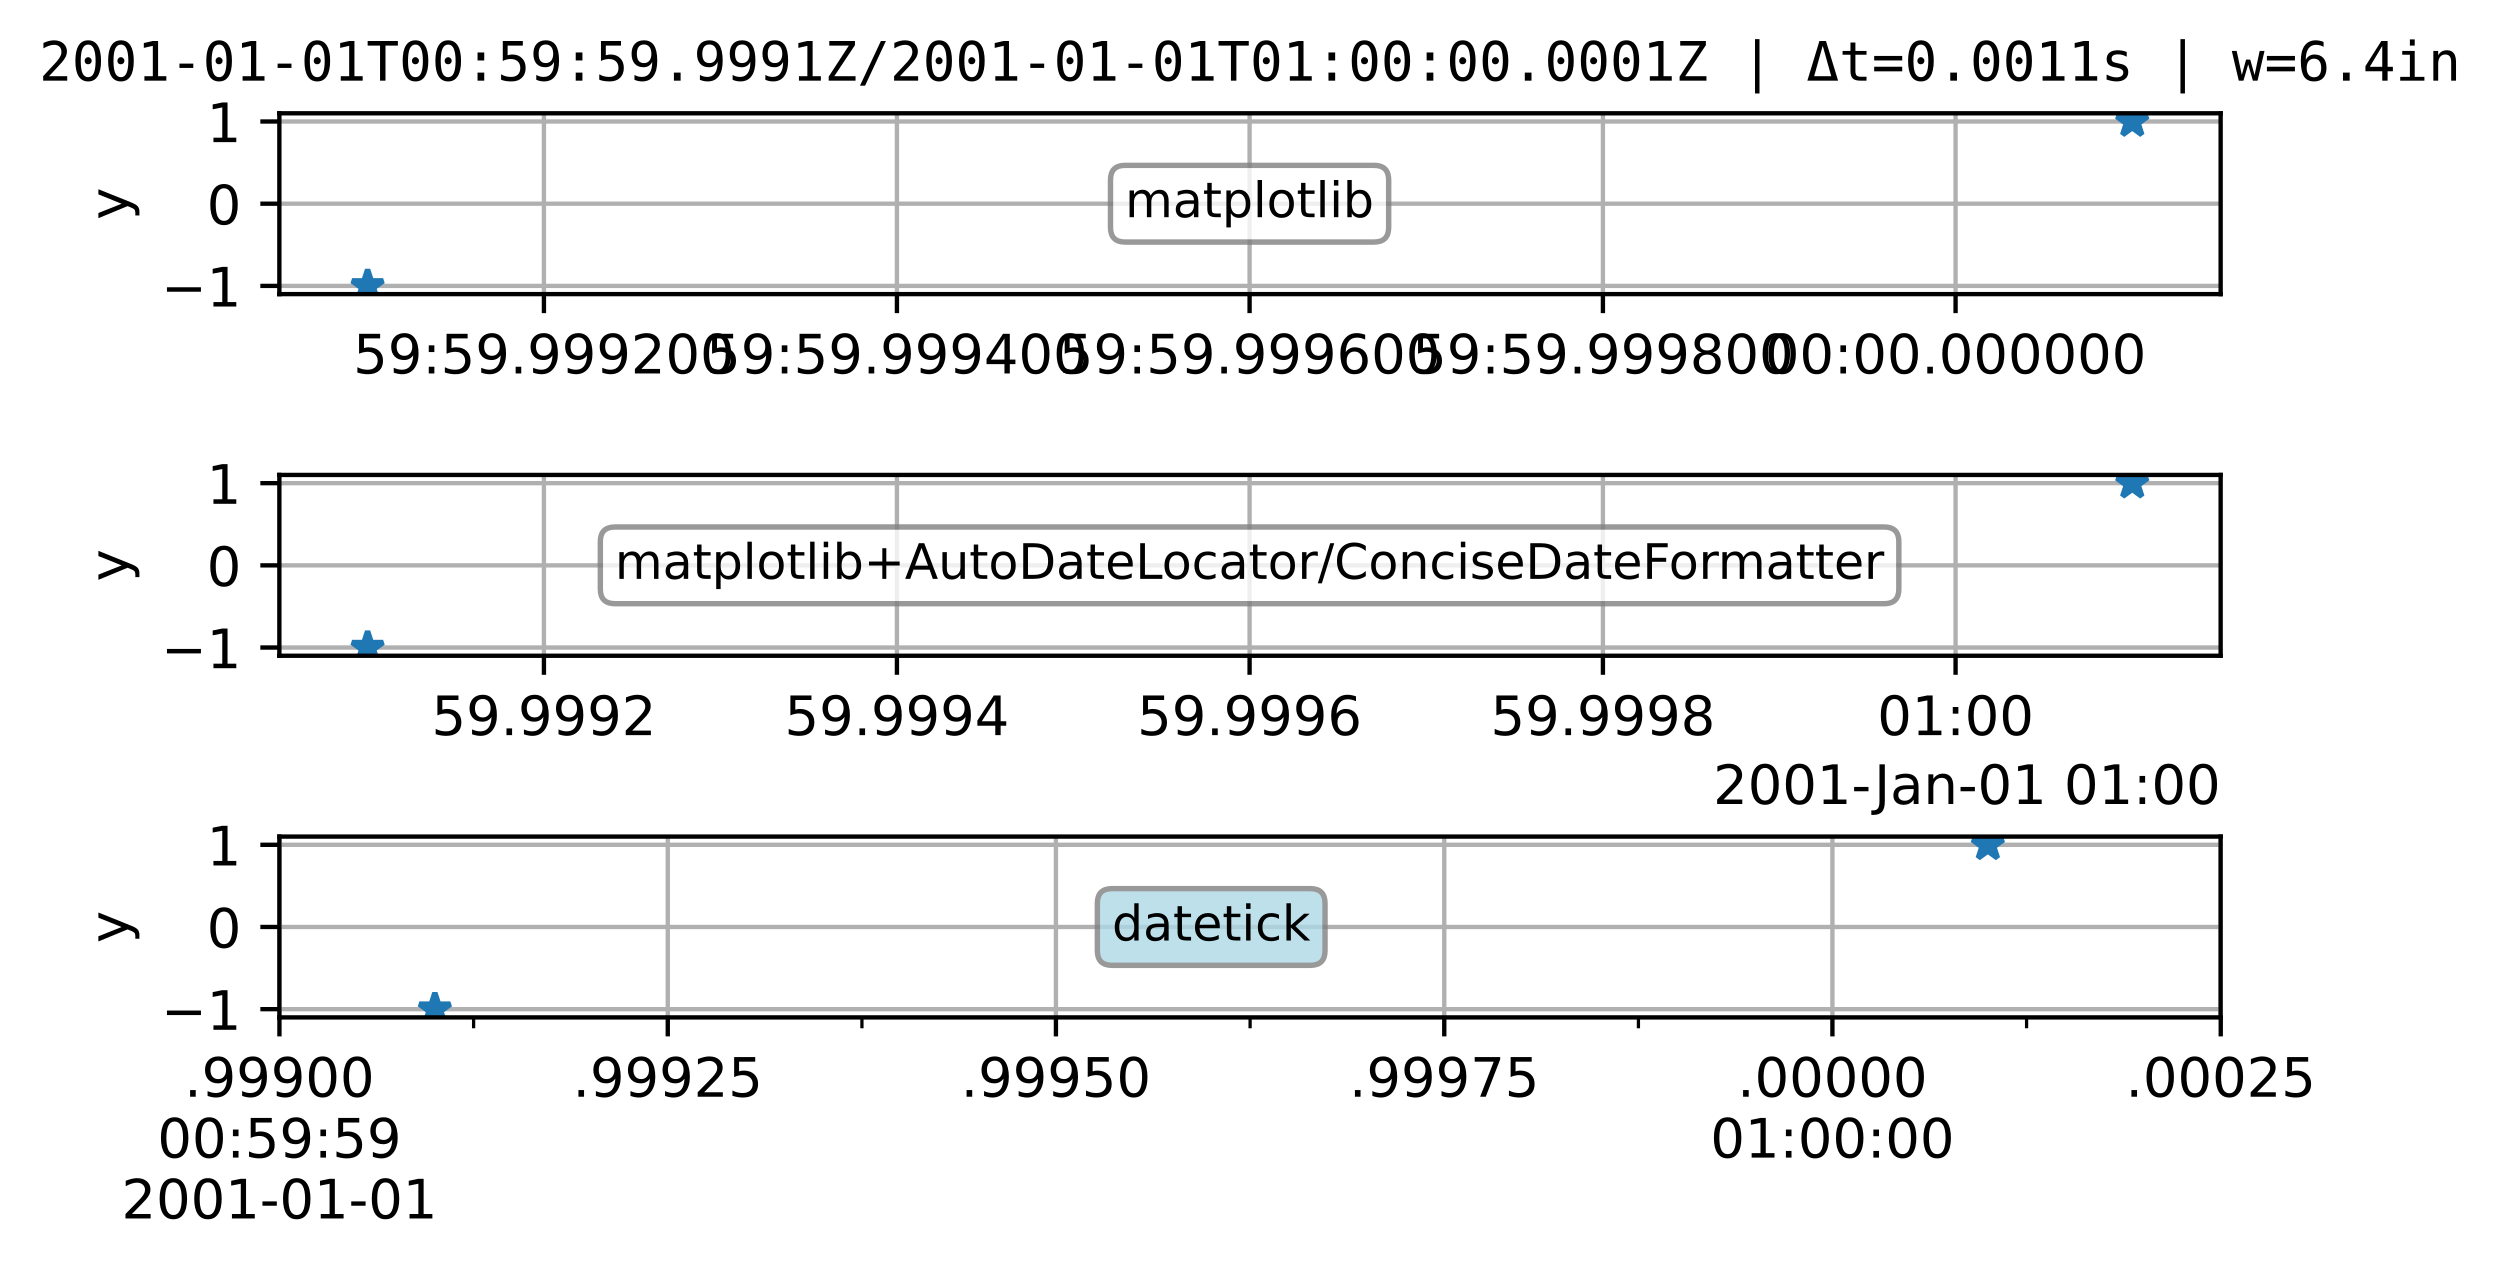
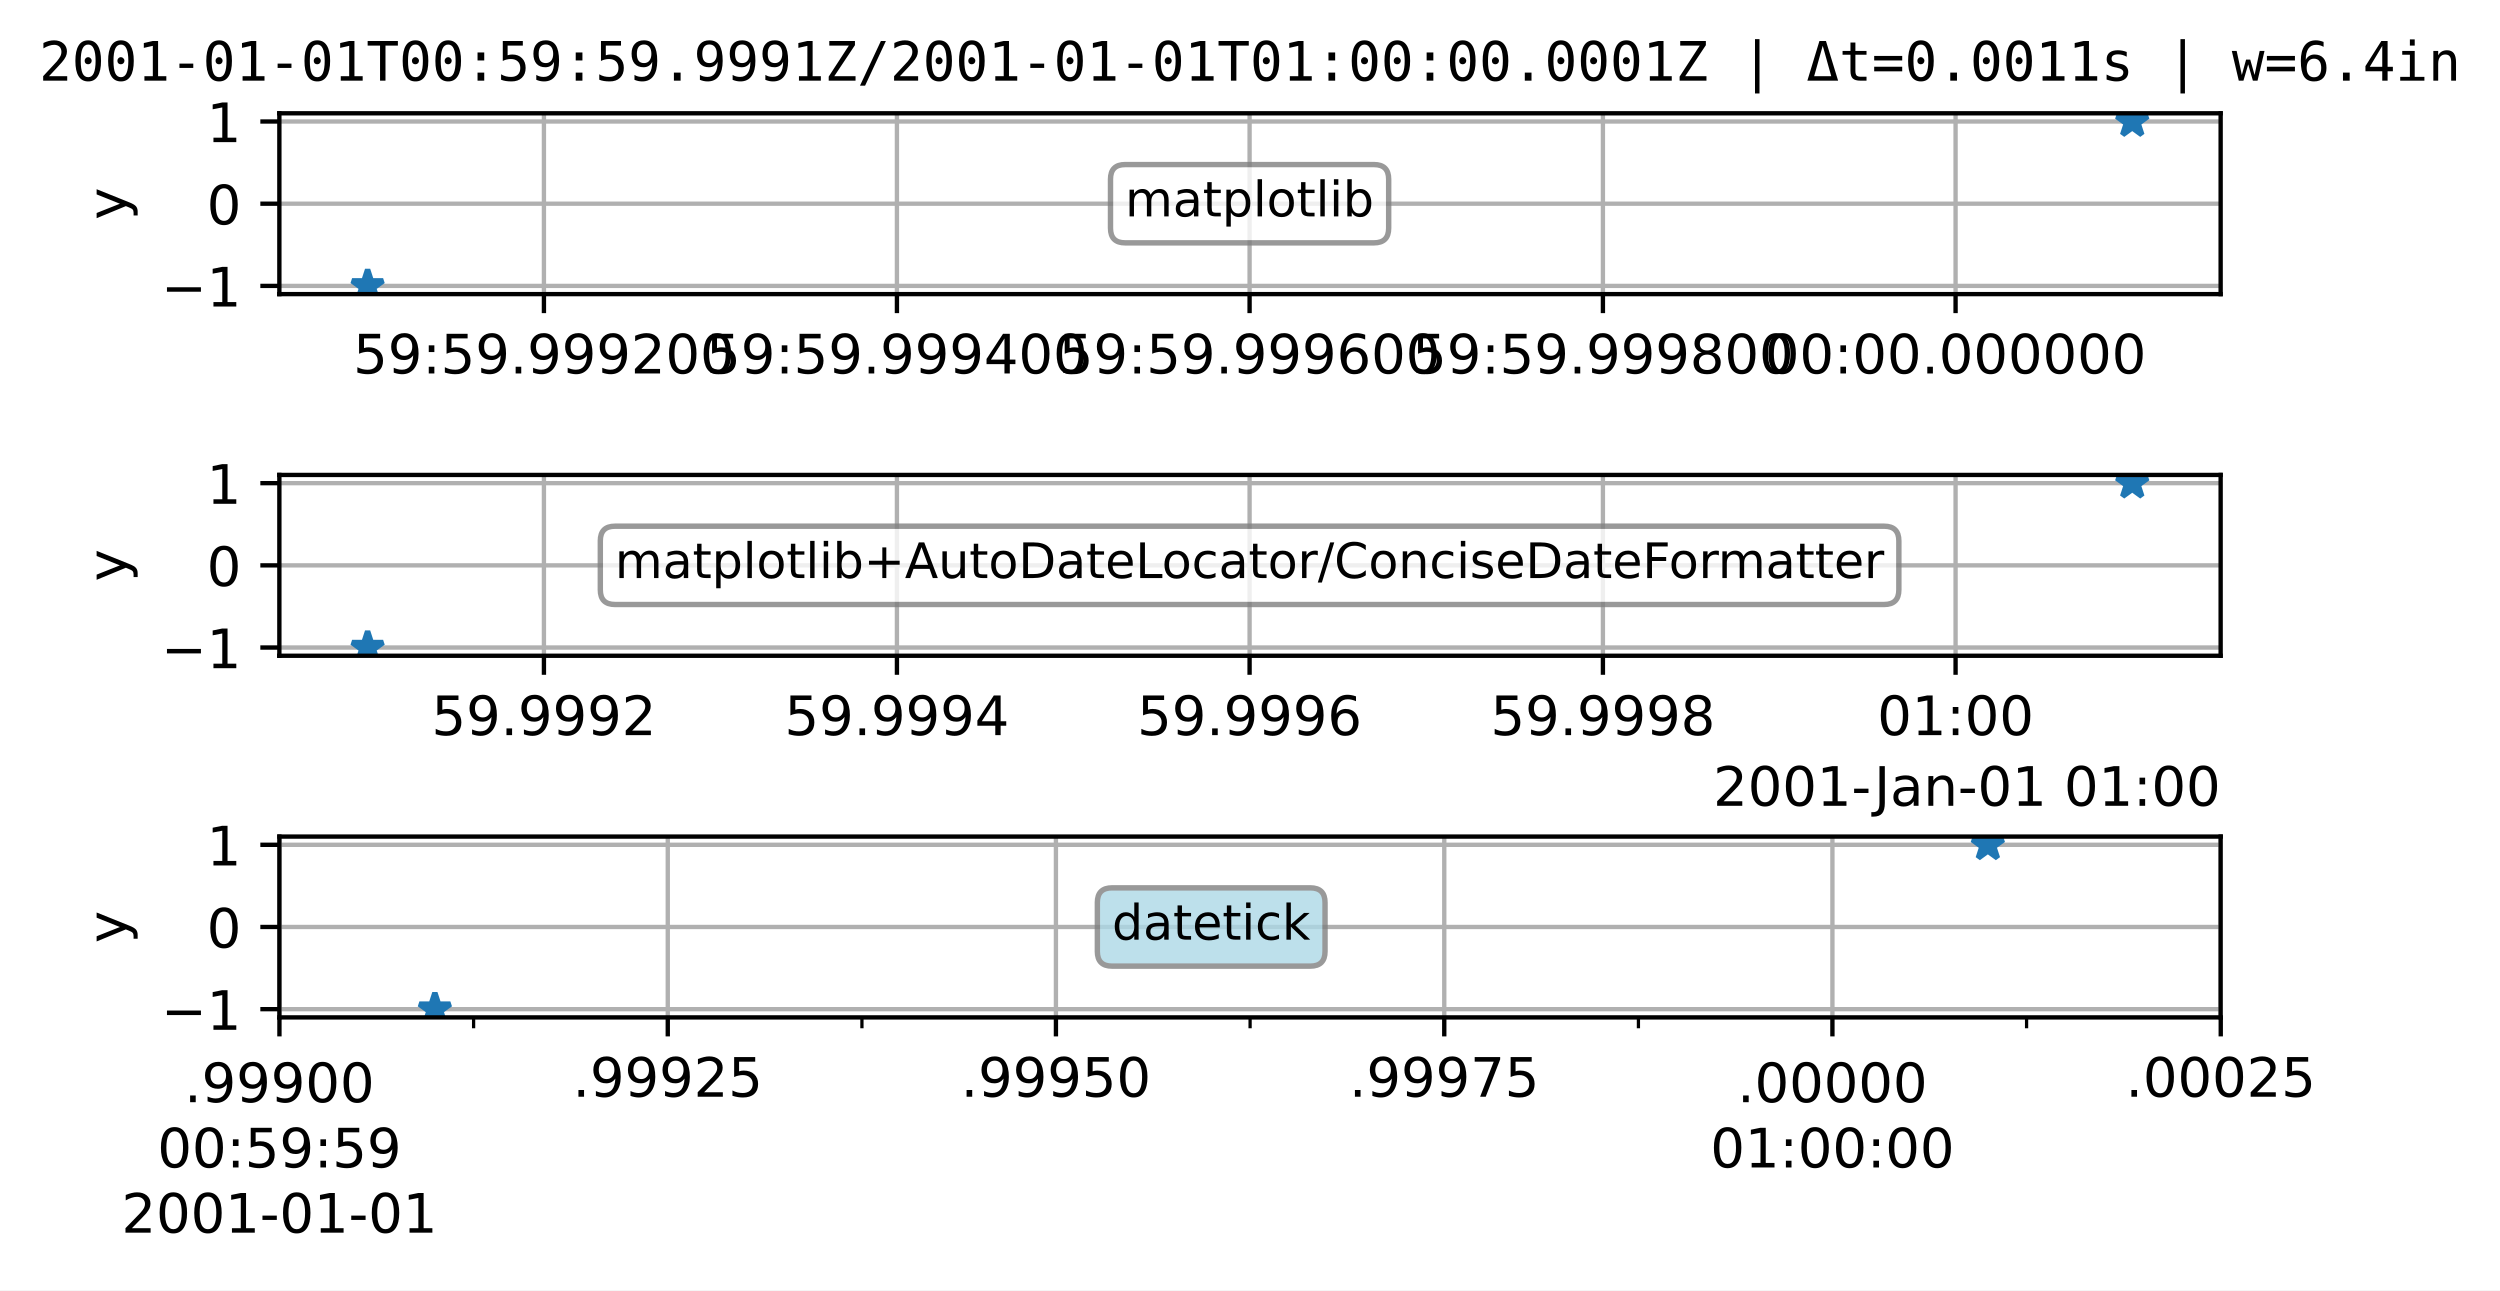
- <svg xmlns="http://www.w3.org/2000/svg" xmlns:xlink="http://www.w3.org/1999/xlink" width="459.903pt" height="233.436pt" viewBox="0 0 459.903 233.436" version="1.1">
+ <svg xmlns="http://www.w3.org/2000/svg" xmlns:xlink="http://www.w3.org/1999/xlink" width="459.903pt" height="237.368pt" viewBox="0 0 459.903 237.368" version="1.1">
  <defs>
    <style type="text/css">*{stroke-linejoin: round; stroke-linecap: butt}</style>
  </defs>
  <g id="figure_1">
    <g id="patch_1">
-       <path d="M 0 233.436  L 459.903 233.436  L 459.903 -0  L 0 -0  z " style="fill: #ffffff" />
+       <path d="M 0 237.368  L 459.903 237.368  L 459.903 -0  L 0 -0  z " style="fill: #ffffff" />
    </g>
    <g id="axes_1">
      <g id="patch_2">
        <path d="M 51.392 54.106  L 408.512 54.106  L 408.512 20.842  L 51.392 20.842  z " style="fill: #ffffff" />
      </g>
      <g id="matplotlib.axis_1">
        <g id="xtick_1">
          <g id="line2d_1">
-             <path d="M 100.062 54.106  L 100.062 20.842  " clip-path="url(#p8fd608093d)" style="fill: none; stroke: #b0b0b0; stroke-width: 0.8; stroke-linecap: square" />
+             <path d="M 100.062 54.106  L 100.062 20.842  " clip-path="url(#pd7051000d3)" style="fill: none; stroke: #b0b0b0; stroke-width: 0.8; stroke-linecap: square" />
          </g>
          <g id="line2d_2">
            <defs>
              <path id="m1e6c41ab66" d="M 0 0  L 0 3.5  " style="stroke: #000000; stroke-width: 0.8" />
            </defs>
            <g>
              <use xlink:href="#m1e6c41ab66" x="100.062" y="54.106" style="stroke: #000000; stroke-width: 0.8" />
            </g>
          </g>
          <g id="text_1">
-             <text style="font: 10px 'DejaVu Sans', 'Bitstream Vera Sans', 'Computer Modern Sans Serif', 'Lucida Grande', 'Verdana', 'Geneva', 'Lucid', 'Arial', 'Helvetica', 'Avant Garde', sans-serif; text-anchor: middle" x="100.062" y="68.705" transform="rotate(-0 100.0625 68.70462)">59:59.999200</text>
+             <text style="font-size: 10px; font-family: 'DejaVu Sans', 'Bitstream Vera Sans', 'Computer Modern Sans Serif', 'Lucida Grande', 'Verdana', 'Geneva', 'Lucid', 'Arial', 'Helvetica', 'Avant Garde', sans-serif; text-anchor: middle" x="100.062" y="68.704" transform="rotate(-0 100.0625 68.70384)">59:59.999200</text>
          </g>
        </g>
        <g id="xtick_2">
          <g id="line2d_3">
-             <path d="M 165 54.106  L 165 20.842  " clip-path="url(#p8fd608093d)" style="fill: none; stroke: #b0b0b0; stroke-width: 0.8; stroke-linecap: square" />
+             <path d="M 165 54.106  L 165 20.842  " clip-path="url(#pd7051000d3)" style="fill: none; stroke: #b0b0b0; stroke-width: 0.8; stroke-linecap: square" />
          </g>
          <g id="line2d_4">
            <g>
              <use xlink:href="#m1e6c41ab66" x="165" y="54.106" style="stroke: #000000; stroke-width: 0.8" />
            </g>
          </g>
          <g id="text_2">
-             <text style="font: 10px 'DejaVu Sans', 'Bitstream Vera Sans', 'Computer Modern Sans Serif', 'Lucida Grande', 'Verdana', 'Geneva', 'Lucid', 'Arial', 'Helvetica', 'Avant Garde', sans-serif; text-anchor: middle" x="165" y="68.705" transform="rotate(-0 165 68.70462)">59:59.999400</text>
+             <text style="font-size: 10px; font-family: 'DejaVu Sans', 'Bitstream Vera Sans', 'Computer Modern Sans Serif', 'Lucida Grande', 'Verdana', 'Geneva', 'Lucid', 'Arial', 'Helvetica', 'Avant Garde', sans-serif; text-anchor: middle" x="165" y="68.704" transform="rotate(-0 165 68.70384)">59:59.999400</text>
          </g>
        </g>
        <g id="xtick_3">
          <g id="line2d_5">
-             <path d="M 229.875 54.106  L 229.875 20.842  " clip-path="url(#p8fd608093d)" style="fill: none; stroke: #b0b0b0; stroke-width: 0.8; stroke-linecap: square" />
+             <path d="M 229.875 54.106  L 229.875 20.842  " clip-path="url(#pd7051000d3)" style="fill: none; stroke: #b0b0b0; stroke-width: 0.8; stroke-linecap: square" />
          </g>
          <g id="line2d_6">
            <g>
              <use xlink:href="#m1e6c41ab66" x="229.875" y="54.106" style="stroke: #000000; stroke-width: 0.8" />
            </g>
          </g>
          <g id="text_3">
-             <text style="font: 10px 'DejaVu Sans', 'Bitstream Vera Sans', 'Computer Modern Sans Serif', 'Lucida Grande', 'Verdana', 'Geneva', 'Lucid', 'Arial', 'Helvetica', 'Avant Garde', sans-serif; text-anchor: middle" x="229.875" y="68.705" transform="rotate(-0 229.875 68.70462)">59:59.999600</text>
+             <text style="font-size: 10px; font-family: 'DejaVu Sans', 'Bitstream Vera Sans', 'Computer Modern Sans Serif', 'Lucida Grande', 'Verdana', 'Geneva', 'Lucid', 'Arial', 'Helvetica', 'Avant Garde', sans-serif; text-anchor: middle" x="229.875" y="68.704" transform="rotate(-0 229.875 68.70384)">59:59.999600</text>
          </g>
        </g>
        <g id="xtick_4">
          <g id="line2d_7">
-             <path d="M 294.875 54.106  L 294.875 20.842  " clip-path="url(#p8fd608093d)" style="fill: none; stroke: #b0b0b0; stroke-width: 0.8; stroke-linecap: square" />
+             <path d="M 294.875 54.106  L 294.875 20.842  " clip-path="url(#pd7051000d3)" style="fill: none; stroke: #b0b0b0; stroke-width: 0.8; stroke-linecap: square" />
          </g>
          <g id="line2d_8">
            <g>
              <use xlink:href="#m1e6c41ab66" x="294.875" y="54.106" style="stroke: #000000; stroke-width: 0.8" />
            </g>
          </g>
          <g id="text_4">
-             <text style="font: 10px 'DejaVu Sans', 'Bitstream Vera Sans', 'Computer Modern Sans Serif', 'Lucida Grande', 'Verdana', 'Geneva', 'Lucid', 'Arial', 'Helvetica', 'Avant Garde', sans-serif; text-anchor: middle" x="294.875" y="68.705" transform="rotate(-0 294.875 68.70462)">59:59.999800</text>
+             <text style="font-size: 10px; font-family: 'DejaVu Sans', 'Bitstream Vera Sans', 'Computer Modern Sans Serif', 'Lucida Grande', 'Verdana', 'Geneva', 'Lucid', 'Arial', 'Helvetica', 'Avant Garde', sans-serif; text-anchor: middle" x="294.875" y="68.704" transform="rotate(-0 294.875 68.70384)">59:59.999800</text>
          </g>
        </g>
        <g id="xtick_5">
          <g id="line2d_9">
-             <path d="M 359.75 54.106  L 359.75 20.842  " clip-path="url(#p8fd608093d)" style="fill: none; stroke: #b0b0b0; stroke-width: 0.8; stroke-linecap: square" />
+             <path d="M 359.75 54.106  L 359.75 20.842  " clip-path="url(#pd7051000d3)" style="fill: none; stroke: #b0b0b0; stroke-width: 0.8; stroke-linecap: square" />
          </g>
          <g id="line2d_10">
            <g>
              <use xlink:href="#m1e6c41ab66" x="359.75" y="54.106" style="stroke: #000000; stroke-width: 0.8" />
            </g>
          </g>
          <g id="text_5">
-             <text style="font: 10px 'DejaVu Sans', 'Bitstream Vera Sans', 'Computer Modern Sans Serif', 'Lucida Grande', 'Verdana', 'Geneva', 'Lucid', 'Arial', 'Helvetica', 'Avant Garde', sans-serif; text-anchor: middle" x="359.75" y="68.705" transform="rotate(-0 359.75 68.70462)">00:00.000000</text>
+             <text style="font-size: 10px; font-family: 'DejaVu Sans', 'Bitstream Vera Sans', 'Computer Modern Sans Serif', 'Lucida Grande', 'Verdana', 'Geneva', 'Lucid', 'Arial', 'Helvetica', 'Avant Garde', sans-serif; text-anchor: middle" x="359.75" y="68.704" transform="rotate(-0 359.75 68.70384)">00:00.000000</text>
          </g>
        </g>
      </g>
      <g id="matplotlib.axis_2">
        <g id="ytick_1">
          <g id="line2d_11">
-             <path d="M 51.392 52.594  L 408.512 52.594  " clip-path="url(#p8fd608093d)" style="fill: none; stroke: #b0b0b0; stroke-width: 0.8; stroke-linecap: square" />
+             <path d="M 51.392 52.594  L 408.512 52.594  " clip-path="url(#pd7051000d3)" style="fill: none; stroke: #b0b0b0; stroke-width: 0.8; stroke-linecap: square" />
          </g>
          <g id="line2d_12">
            <defs>
              <path id="mc1c6eb1be1" d="M 0 0  L -3.5 0  " style="stroke: #000000; stroke-width: 0.8" />
            </defs>
            <g>
              <use xlink:href="#mc1c6eb1be1" x="51.392" y="52.594" style="stroke: #000000; stroke-width: 0.8" />
            </g>
          </g>
          <g id="text_6">
-             <text style="font: 10px 'DejaVu Sans', 'Bitstream Vera Sans', 'Computer Modern Sans Serif', 'Lucida Grande', 'Verdana', 'Geneva', 'Lucid', 'Arial', 'Helvetica', 'Avant Garde', sans-serif; text-anchor: end" x="44.392" y="56.393" transform="rotate(-0 44.39156 56.39341)">−1</text>
+             <text style="font-size: 10px; font-family: 'DejaVu Sans', 'Bitstream Vera Sans', 'Computer Modern Sans Serif', 'Lucida Grande', 'Verdana', 'Geneva', 'Lucid', 'Arial', 'Helvetica', 'Avant Garde', sans-serif; text-anchor: end" x="44.392" y="56.393" transform="rotate(-0 44.39156 56.39302)">−1</text>
          </g>
        </g>
        <g id="ytick_2">
          <g id="line2d_13">
-             <path d="M 51.392 37.474  L 408.512 37.474  " clip-path="url(#p8fd608093d)" style="fill: none; stroke: #b0b0b0; stroke-width: 0.8; stroke-linecap: square" />
+             <path d="M 51.392 37.474  L 408.512 37.474  " clip-path="url(#pd7051000d3)" style="fill: none; stroke: #b0b0b0; stroke-width: 0.8; stroke-linecap: square" />
          </g>
          <g id="line2d_14">
            <g>
              <use xlink:href="#mc1c6eb1be1" x="51.392" y="37.474" style="stroke: #000000; stroke-width: 0.8" />
            </g>
          </g>
          <g id="text_7">
-             <text style="font: 10px 'DejaVu Sans', 'Bitstream Vera Sans', 'Computer Modern Sans Serif', 'Lucida Grande', 'Verdana', 'Geneva', 'Lucid', 'Arial', 'Helvetica', 'Avant Garde', sans-serif; text-anchor: end" x="44.392" y="41.273" transform="rotate(-0 44.39156 41.27341)">0</text>
+             <text style="font-size: 10px; font-family: 'DejaVu Sans', 'Bitstream Vera Sans', 'Computer Modern Sans Serif', 'Lucida Grande', 'Verdana', 'Geneva', 'Lucid', 'Arial', 'Helvetica', 'Avant Garde', sans-serif; text-anchor: end" x="44.392" y="41.273" transform="rotate(-0 44.39156 41.27302)">0</text>
          </g>
        </g>
        <g id="ytick_3">
          <g id="line2d_15">
-             <path d="M 51.392 22.354  L 408.512 22.354  " clip-path="url(#p8fd608093d)" style="fill: none; stroke: #b0b0b0; stroke-width: 0.8; stroke-linecap: square" />
+             <path d="M 51.392 22.354  L 408.512 22.354  " clip-path="url(#pd7051000d3)" style="fill: none; stroke: #b0b0b0; stroke-width: 0.8; stroke-linecap: square" />
          </g>
          <g id="line2d_16">
            <g>
              <use xlink:href="#mc1c6eb1be1" x="51.392" y="22.354" style="stroke: #000000; stroke-width: 0.8" />
            </g>
          </g>
          <g id="text_8">
-             <text style="font: 10px 'DejaVu Sans', 'Bitstream Vera Sans', 'Computer Modern Sans Serif', 'Lucida Grande', 'Verdana', 'Geneva', 'Lucid', 'Arial', 'Helvetica', 'Avant Garde', sans-serif; text-anchor: end" x="44.392" y="26.153" transform="rotate(-0 44.39156 26.15341)">1</text>
+             <text style="font-size: 10px; font-family: 'DejaVu Sans', 'Bitstream Vera Sans', 'Computer Modern Sans Serif', 'Lucida Grande', 'Verdana', 'Geneva', 'Lucid', 'Arial', 'Helvetica', 'Avant Garde', sans-serif; text-anchor: end" x="44.392" y="26.153" transform="rotate(-0 44.39156 26.15302)">1</text>
          </g>
        </g>
        <g id="text_9">
-           <text style="font: 10px 'DejaVu Sans', 'Bitstream Vera Sans', 'Computer Modern Sans Serif', 'Lucida Grande', 'Verdana', 'Geneva', 'Lucid', 'Arial', 'Helvetica', 'Avant Garde', sans-serif; text-anchor: middle" x="23.57" y="37.474" transform="rotate(-90 23.56969 37.47419)">y</text>
+           <text style="font-size: 10px; font-family: 'DejaVu Sans', 'Bitstream Vera Sans', 'Computer Modern Sans Serif', 'Lucida Grande', 'Verdana', 'Geneva', 'Lucid', 'Arial', 'Helvetica', 'Avant Garde', sans-serif; text-anchor: middle" x="23.247" y="37.474" transform="rotate(-90 23.24703 37.47419)">y</text>
        </g>
      </g>
      <g id="line2d_17">
        <defs>
          <path id="maf42e94cd1" d="M 0 -3  L -0.674 -0.927  L -2.853 -0.927  L -1.09 0.354  L -1.763 2.427  L -0 1.146  L 1.763 2.427  L 1.09 0.354  L 2.853 -0.927  L 0.674 -0.927  z " style="stroke: #1f77b4; stroke-linejoin: bevel" />
        </defs>
-         <g clip-path="url(#p8fd608093d)">
+         <g clip-path="url(#pd7051000d3)">
          <use xlink:href="#maf42e94cd1" x="67.625" y="52.594" style="fill: #1f77b4; stroke: #1f77b4; stroke-linejoin: bevel" />
          <use xlink:href="#maf42e94cd1" x="392.25" y="22.354" style="fill: #1f77b4; stroke: #1f77b4; stroke-linejoin: bevel" />
        </g>
      </g>
      <g id="patch_3">
        <path d="M 51.392 54.106  L 51.392 20.842  " style="fill: none; stroke: #000000; stroke-width: 0.8; stroke-linejoin: miter; stroke-linecap: square" />
      </g>
      <g id="patch_4">
        <path d="M 408.512 54.106  L 408.512 20.842  " style="fill: none; stroke: #000000; stroke-width: 0.8; stroke-linejoin: miter; stroke-linecap: square" />
      </g>
      <g id="patch_5">
        <path d="M 51.375 54.106  L 408.5 54.106  " style="fill: none; stroke: #000000; stroke-width: 0.8; stroke-linejoin: miter; stroke-linecap: square" />
      </g>
      <g id="patch_6">
        <path d="M 51.375 20.842  L 408.5 20.842  " style="fill: none; stroke: #000000; stroke-width: 0.8; stroke-linejoin: miter; stroke-linecap: square" />
      </g>
      <g id="text_10">
        <g id="patch_7">
-           <path d="M 206.988 44.529  L 252.762 44.529  Q 255.462 44.529 255.462 41.829  L 255.462 33.119  Q 255.462 30.419 252.762 30.419  L 206.988 30.419  Q 204.288 30.419 204.288 33.119  L 204.288 41.829  Q 204.288 44.529 206.988 44.529  z " style="fill: #ffffff; opacity: 0.8; stroke: #808080; stroke-linejoin: miter" />
-         </g>
-         <text style="font: 9px 'DejaVu Sans', 'Bitstream Vera Sans', 'Computer Modern Sans Serif', 'Lucida Grande', 'Verdana', 'Geneva', 'Lucid', 'Arial', 'Helvetica', 'Avant Garde', sans-serif; text-anchor: middle" x="229.875" y="39.958" transform="rotate(-0 229.875 39.95763)">matplotlib</text>
+           <path d="M 206.988 44.675  L 252.762 44.675  Q 255.462 44.675 255.462 41.975  L 255.462 32.974  Q 255.462 30.274 252.762 30.274  L 206.988 30.274  Q 204.288 30.274 204.288 32.974  L 204.288 41.975  Q 204.288 44.675 206.988 44.675  z " style="fill: #ffffff; opacity: 0.8; stroke: #808080; stroke-linejoin: miter" />
+         </g>
+         <text style="font-size: 9px; font-family: 'DejaVu Sans', 'Bitstream Vera Sans', 'Computer Modern Sans Serif', 'Lucida Grande', 'Verdana', 'Geneva', 'Lucid', 'Arial', 'Helvetica', 'Avant Garde', sans-serif; text-anchor: middle" x="229.875" y="39.812" transform="rotate(-0 229.875 39.81243)">matplotlib</text>
      </g>
      <g id="text_11">
-         <text style="font: 10px 'DejaVu Sans Mono', 'Bitstream Vera Sans Mono', 'Computer Modern Typewriter', 'Andale Mono', 'Nimbus Mono L', 'Courier New', 'Courier', 'Fixed', 'Terminal', monospace; text-anchor: middle" x="229.952" y="14.842" transform="rotate(-0 229.9516 14.84219)">2001-01-01T00:59:59.9991Z/2001-01-01T01:00:00.0001Z | Δt=0.0011s | w=6.4in</text>
+         <text style="font-size: 10px; font-family: 'DejaVu Sans Mono', 'Bitstream Vera Sans Mono', 'Computer Modern Typewriter', 'Andale Mono', 'Nimbus Mono L', 'Courier New', 'Courier', 'Fixed', 'Terminal', monospace; text-anchor: middle" x="229.952" y="14.842" transform="rotate(-0 229.9516 14.84219)">2001-01-01T00:59:59.9991Z/2001-01-01T01:00:00.0001Z | Δt=0.0011s | w=6.4in</text>
      </g>
    </g>
    <g id="axes_2">
      <g id="patch_8">
        <path d="M 51.392 120.634  L 408.512 120.634  L 408.512 87.37  L 51.392 87.37  z " style="fill: #ffffff" />
      </g>
      <g id="matplotlib.axis_3">
        <g id="xtick_6">
          <g id="line2d_18">
-             <path d="M 100.062 120.634  L 100.062 87.37  " clip-path="url(#p491c0d5080)" style="fill: none; stroke: #b0b0b0; stroke-width: 0.8; stroke-linecap: square" />
+             <path d="M 100.062 120.634  L 100.062 87.37  " clip-path="url(#p44b0784f91)" style="fill: none; stroke: #b0b0b0; stroke-width: 0.8; stroke-linecap: square" />
          </g>
          <g id="line2d_19">
            <g>
              <use xlink:href="#m1e6c41ab66" x="100.062" y="120.634" style="stroke: #000000; stroke-width: 0.8" />
            </g>
          </g>
          <g id="text_12">
-             <text style="font: 10px 'DejaVu Sans', 'Bitstream Vera Sans', 'Computer Modern Sans Serif', 'Lucida Grande', 'Verdana', 'Geneva', 'Lucid', 'Arial', 'Helvetica', 'Avant Garde', sans-serif; text-anchor: middle" x="100.062" y="135.233" transform="rotate(-0 100.0625 135.2326)">59.9992</text>
+             <text style="font-size: 10px; font-family: 'DejaVu Sans', 'Bitstream Vera Sans', 'Computer Modern Sans Serif', 'Lucida Grande', 'Verdana', 'Geneva', 'Lucid', 'Arial', 'Helvetica', 'Avant Garde', sans-serif; text-anchor: middle" x="100.062" y="135.232" transform="rotate(-0 100.0625 135.2318)">59.9992</text>
          </g>
        </g>
        <g id="xtick_7">
          <g id="line2d_20">
-             <path d="M 165 120.634  L 165 87.37  " clip-path="url(#p491c0d5080)" style="fill: none; stroke: #b0b0b0; stroke-width: 0.8; stroke-linecap: square" />
+             <path d="M 165 120.634  L 165 87.37  " clip-path="url(#p44b0784f91)" style="fill: none; stroke: #b0b0b0; stroke-width: 0.8; stroke-linecap: square" />
          </g>
          <g id="line2d_21">
            <g>
              <use xlink:href="#m1e6c41ab66" x="165" y="120.634" style="stroke: #000000; stroke-width: 0.8" />
            </g>
          </g>
          <g id="text_13">
-             <text style="font: 10px 'DejaVu Sans', 'Bitstream Vera Sans', 'Computer Modern Sans Serif', 'Lucida Grande', 'Verdana', 'Geneva', 'Lucid', 'Arial', 'Helvetica', 'Avant Garde', sans-serif; text-anchor: middle" x="165" y="135.233" transform="rotate(-0 165 135.2326)">59.9994</text>
+             <text style="font-size: 10px; font-family: 'DejaVu Sans', 'Bitstream Vera Sans', 'Computer Modern Sans Serif', 'Lucida Grande', 'Verdana', 'Geneva', 'Lucid', 'Arial', 'Helvetica', 'Avant Garde', sans-serif; text-anchor: middle" x="165" y="135.232" transform="rotate(-0 165 135.2318)">59.9994</text>
          </g>
        </g>
        <g id="xtick_8">
          <g id="line2d_22">
-             <path d="M 229.875 120.634  L 229.875 87.37  " clip-path="url(#p491c0d5080)" style="fill: none; stroke: #b0b0b0; stroke-width: 0.8; stroke-linecap: square" />
+             <path d="M 229.875 120.634  L 229.875 87.37  " clip-path="url(#p44b0784f91)" style="fill: none; stroke: #b0b0b0; stroke-width: 0.8; stroke-linecap: square" />
          </g>
          <g id="line2d_23">
            <g>
              <use xlink:href="#m1e6c41ab66" x="229.875" y="120.634" style="stroke: #000000; stroke-width: 0.8" />
            </g>
          </g>
          <g id="text_14">
-             <text style="font: 10px 'DejaVu Sans', 'Bitstream Vera Sans', 'Computer Modern Sans Serif', 'Lucida Grande', 'Verdana', 'Geneva', 'Lucid', 'Arial', 'Helvetica', 'Avant Garde', sans-serif; text-anchor: middle" x="229.875" y="135.233" transform="rotate(-0 229.875 135.2326)">59.9996</text>
+             <text style="font-size: 10px; font-family: 'DejaVu Sans', 'Bitstream Vera Sans', 'Computer Modern Sans Serif', 'Lucida Grande', 'Verdana', 'Geneva', 'Lucid', 'Arial', 'Helvetica', 'Avant Garde', sans-serif; text-anchor: middle" x="229.875" y="135.232" transform="rotate(-0 229.875 135.2318)">59.9996</text>
          </g>
        </g>
        <g id="xtick_9">
          <g id="line2d_24">
-             <path d="M 294.875 120.634  L 294.875 87.37  " clip-path="url(#p491c0d5080)" style="fill: none; stroke: #b0b0b0; stroke-width: 0.8; stroke-linecap: square" />
+             <path d="M 294.875 120.634  L 294.875 87.37  " clip-path="url(#p44b0784f91)" style="fill: none; stroke: #b0b0b0; stroke-width: 0.8; stroke-linecap: square" />
          </g>
          <g id="line2d_25">
            <g>
              <use xlink:href="#m1e6c41ab66" x="294.875" y="120.634" style="stroke: #000000; stroke-width: 0.8" />
            </g>
          </g>
          <g id="text_15">
-             <text style="font: 10px 'DejaVu Sans', 'Bitstream Vera Sans', 'Computer Modern Sans Serif', 'Lucida Grande', 'Verdana', 'Geneva', 'Lucid', 'Arial', 'Helvetica', 'Avant Garde', sans-serif; text-anchor: middle" x="294.875" y="135.233" transform="rotate(-0 294.875 135.2326)">59.9998</text>
+             <text style="font-size: 10px; font-family: 'DejaVu Sans', 'Bitstream Vera Sans', 'Computer Modern Sans Serif', 'Lucida Grande', 'Verdana', 'Geneva', 'Lucid', 'Arial', 'Helvetica', 'Avant Garde', sans-serif; text-anchor: middle" x="294.875" y="135.232" transform="rotate(-0 294.875 135.2318)">59.9998</text>
          </g>
        </g>
        <g id="xtick_10">
          <g id="line2d_26">
-             <path d="M 359.75 120.634  L 359.75 87.37  " clip-path="url(#p491c0d5080)" style="fill: none; stroke: #b0b0b0; stroke-width: 0.8; stroke-linecap: square" />
+             <path d="M 359.75 120.634  L 359.75 87.37  " clip-path="url(#p44b0784f91)" style="fill: none; stroke: #b0b0b0; stroke-width: 0.8; stroke-linecap: square" />
          </g>
          <g id="line2d_27">
            <g>
              <use xlink:href="#m1e6c41ab66" x="359.75" y="120.634" style="stroke: #000000; stroke-width: 0.8" />
            </g>
          </g>
          <g id="text_16">
-             <text style="font: 10px 'DejaVu Sans', 'Bitstream Vera Sans', 'Computer Modern Sans Serif', 'Lucida Grande', 'Verdana', 'Geneva', 'Lucid', 'Arial', 'Helvetica', 'Avant Garde', sans-serif; text-anchor: middle" x="359.75" y="135.233" transform="rotate(-0 359.75 135.2326)">01:00</text>
+             <text style="font-size: 10px; font-family: 'DejaVu Sans', 'Bitstream Vera Sans', 'Computer Modern Sans Serif', 'Lucida Grande', 'Verdana', 'Geneva', 'Lucid', 'Arial', 'Helvetica', 'Avant Garde', sans-serif; text-anchor: middle" x="359.75" y="135.232" transform="rotate(-0 359.75 135.2318)">01:00</text>
          </g>
        </g>
        <g id="text_17">
-           <text style="font: 10px 'DejaVu Sans', 'Bitstream Vera Sans', 'Computer Modern Sans Serif', 'Lucida Grande', 'Verdana', 'Geneva', 'Lucid', 'Arial', 'Helvetica', 'Avant Garde', sans-serif; text-anchor: end" x="408.512" y="147.911" transform="rotate(-0 408.5116 147.9108)">2001-Jan-01 01:00</text>
+           <text style="font-size: 10px; font-family: 'DejaVu Sans', 'Bitstream Vera Sans', 'Computer Modern Sans Serif', 'Lucida Grande', 'Verdana', 'Geneva', 'Lucid', 'Arial', 'Helvetica', 'Avant Garde', sans-serif; text-anchor: end" x="408.512" y="148.232" transform="rotate(-0 408.5116 148.2318)">2001-Jan-01 01:00</text>
        </g>
      </g>
      <g id="matplotlib.axis_4">
        <g id="ytick_4">
          <g id="line2d_28">
-             <path d="M 51.392 119.122  L 408.512 119.122  " clip-path="url(#p491c0d5080)" style="fill: none; stroke: #b0b0b0; stroke-width: 0.8; stroke-linecap: square" />
+             <path d="M 51.392 119.122  L 408.512 119.122  " clip-path="url(#p44b0784f91)" style="fill: none; stroke: #b0b0b0; stroke-width: 0.8; stroke-linecap: square" />
          </g>
          <g id="line2d_29">
            <g>
              <use xlink:href="#mc1c6eb1be1" x="51.392" y="119.122" style="stroke: #000000; stroke-width: 0.8" />
            </g>
          </g>
          <g id="text_18">
-             <text style="font: 10px 'DejaVu Sans', 'Bitstream Vera Sans', 'Computer Modern Sans Serif', 'Lucida Grande', 'Verdana', 'Geneva', 'Lucid', 'Arial', 'Helvetica', 'Avant Garde', sans-serif; text-anchor: end" x="44.392" y="122.921" transform="rotate(-0 44.39156 122.9214)">−1</text>
+             <text style="font-size: 10px; font-family: 'DejaVu Sans', 'Bitstream Vera Sans', 'Computer Modern Sans Serif', 'Lucida Grande', 'Verdana', 'Geneva', 'Lucid', 'Arial', 'Helvetica', 'Avant Garde', sans-serif; text-anchor: end" x="44.392" y="122.921" transform="rotate(-0 44.39156 122.921)">−1</text>
          </g>
        </g>
        <g id="ytick_5">
          <g id="line2d_30">
-             <path d="M 51.392 104.002  L 408.512 104.002  " clip-path="url(#p491c0d5080)" style="fill: none; stroke: #b0b0b0; stroke-width: 0.8; stroke-linecap: square" />
+             <path d="M 51.392 104.002  L 408.512 104.002  " clip-path="url(#p44b0784f91)" style="fill: none; stroke: #b0b0b0; stroke-width: 0.8; stroke-linecap: square" />
          </g>
          <g id="line2d_31">
            <g>
              <use xlink:href="#mc1c6eb1be1" x="51.392" y="104.002" style="stroke: #000000; stroke-width: 0.8" />
            </g>
          </g>
          <g id="text_19">
-             <text style="font: 10px 'DejaVu Sans', 'Bitstream Vera Sans', 'Computer Modern Sans Serif', 'Lucida Grande', 'Verdana', 'Geneva', 'Lucid', 'Arial', 'Helvetica', 'Avant Garde', sans-serif; text-anchor: end" x="44.392" y="107.801" transform="rotate(-0 44.39156 107.8014)">0</text>
+             <text style="font-size: 10px; font-family: 'DejaVu Sans', 'Bitstream Vera Sans', 'Computer Modern Sans Serif', 'Lucida Grande', 'Verdana', 'Geneva', 'Lucid', 'Arial', 'Helvetica', 'Avant Garde', sans-serif; text-anchor: end" x="44.392" y="107.801" transform="rotate(-0 44.39156 107.801)">0</text>
          </g>
        </g>
        <g id="ytick_6">
          <g id="line2d_32">
-             <path d="M 51.392 88.882  L 408.512 88.882  " clip-path="url(#p491c0d5080)" style="fill: none; stroke: #b0b0b0; stroke-width: 0.8; stroke-linecap: square" />
+             <path d="M 51.392 88.882  L 408.512 88.882  " clip-path="url(#p44b0784f91)" style="fill: none; stroke: #b0b0b0; stroke-width: 0.8; stroke-linecap: square" />
          </g>
          <g id="line2d_33">
            <g>
              <use xlink:href="#mc1c6eb1be1" x="51.392" y="88.882" style="stroke: #000000; stroke-width: 0.8" />
            </g>
          </g>
          <g id="text_20">
-             <text style="font: 10px 'DejaVu Sans', 'Bitstream Vera Sans', 'Computer Modern Sans Serif', 'Lucida Grande', 'Verdana', 'Geneva', 'Lucid', 'Arial', 'Helvetica', 'Avant Garde', sans-serif; text-anchor: end" x="44.392" y="92.681" transform="rotate(-0 44.39156 92.68141)">1</text>
+             <text style="font-size: 10px; font-family: 'DejaVu Sans', 'Bitstream Vera Sans', 'Computer Modern Sans Serif', 'Lucida Grande', 'Verdana', 'Geneva', 'Lucid', 'Arial', 'Helvetica', 'Avant Garde', sans-serif; text-anchor: end" x="44.392" y="92.681" transform="rotate(-0 44.39156 92.68102)">1</text>
          </g>
        </g>
        <g id="text_21">
-           <text style="font: 10px 'DejaVu Sans', 'Bitstream Vera Sans', 'Computer Modern Sans Serif', 'Lucida Grande', 'Verdana', 'Geneva', 'Lucid', 'Arial', 'Helvetica', 'Avant Garde', sans-serif; text-anchor: middle" x="23.57" y="104.002" transform="rotate(-90 23.56969 104.0022)">y</text>
+           <text style="font-size: 10px; font-family: 'DejaVu Sans', 'Bitstream Vera Sans', 'Computer Modern Sans Serif', 'Lucida Grande', 'Verdana', 'Geneva', 'Lucid', 'Arial', 'Helvetica', 'Avant Garde', sans-serif; text-anchor: middle" x="23.247" y="104.002" transform="rotate(-90 23.24703 104.0022)">y</text>
        </g>
      </g>
      <g id="line2d_34">
-         <g clip-path="url(#p491c0d5080)">
+         <g clip-path="url(#p44b0784f91)">
          <use xlink:href="#maf42e94cd1" x="67.625" y="119.122" style="fill: #1f77b4; stroke: #1f77b4; stroke-linejoin: bevel" />
          <use xlink:href="#maf42e94cd1" x="392.25" y="88.882" style="fill: #1f77b4; stroke: #1f77b4; stroke-linejoin: bevel" />
        </g>
      </g>
      <g id="patch_9">
        <path d="M 51.392 120.634  L 51.392 87.37  " style="fill: none; stroke: #000000; stroke-width: 0.8; stroke-linejoin: miter; stroke-linecap: square" />
      </g>
      <g id="patch_10">
        <path d="M 408.512 120.634  L 408.512 87.37  " style="fill: none; stroke: #000000; stroke-width: 0.8; stroke-linejoin: miter; stroke-linecap: square" />
      </g>
      <g id="patch_11">
        <path d="M 51.375 120.634  L 408.5 120.634  " style="fill: none; stroke: #000000; stroke-width: 0.8; stroke-linejoin: miter; stroke-linecap: square" />
      </g>
      <g id="patch_12">
        <path d="M 51.375 87.37  L 408.5 87.37  " style="fill: none; stroke: #000000; stroke-width: 0.8; stroke-linejoin: miter; stroke-linecap: square" />
      </g>
      <g id="text_22">
        <g id="patch_13">
-           <path d="M 113.138 111.057  L 346.612 111.057  Q 349.312 111.057 349.312 108.357  L 349.312 99.647  Q 349.312 96.947 346.612 96.947  L 113.138 96.947  Q 110.438 96.947 110.438 99.647  L 110.438 108.357  Q 110.438 111.057 113.138 111.057  z " style="fill: #ffffff; opacity: 0.8; stroke: #808080; stroke-linejoin: miter" />
-         </g>
-         <text style="font: 9px 'DejaVu Sans', 'Bitstream Vera Sans', 'Computer Modern Sans Serif', 'Lucida Grande', 'Verdana', 'Geneva', 'Lucid', 'Arial', 'Helvetica', 'Avant Garde', sans-serif; text-anchor: middle" x="229.875" y="106.486" transform="rotate(-0 229.875 106.4856)">matplotlib+AutoDateLocator/ConciseDateFormatter</text>
+           <path d="M 113.135 111.203  L 346.615 111.203  Q 349.315 111.203 349.315 108.503  L 349.315 99.502  Q 349.315 96.802 346.615 96.802  L 113.135 96.802  Q 110.435 96.802 110.435 99.502  L 110.435 108.503  Q 110.435 111.203 113.135 111.203  z " style="fill: #ffffff; opacity: 0.8; stroke: #808080; stroke-linejoin: miter" />
+         </g>
+         <text style="font-size: 9px; font-family: 'DejaVu Sans', 'Bitstream Vera Sans', 'Computer Modern Sans Serif', 'Lucida Grande', 'Verdana', 'Geneva', 'Lucid', 'Arial', 'Helvetica', 'Avant Garde', sans-serif; text-anchor: middle" x="229.875" y="106.34" transform="rotate(-0 229.875 106.3404)">matplotlib+AutoDateLocator/ConciseDateFormatter</text>
      </g>
    </g>
    <g id="axes_3">
      <g id="patch_14">
        <path d="M 51.392 187.162  L 408.512 187.162  L 408.512 153.898  L 51.392 153.898  z " style="fill: #ffffff" />
      </g>
      <g id="matplotlib.axis_5">
        <g id="xtick_11">
          <g id="line2d_35">
-             <path d="M 51.406 187.162  L 51.406 153.898  " clip-path="url(#p8b4cf2cf23)" style="fill: none; stroke: #b0b0b0; stroke-width: 0.8; stroke-linecap: square" />
+             <path d="M 51.406 187.162  L 51.406 153.898  " clip-path="url(#pa6ad8cc88d)" style="fill: none; stroke: #b0b0b0; stroke-width: 0.8; stroke-linecap: square" />
          </g>
          <g id="line2d_36">
            <g>
              <use xlink:href="#m1e6c41ab66" x="51.406" y="187.162" style="stroke: #000000; stroke-width: 0.8" />
            </g>
          </g>
          <g id="text_23">
-             <text style="font: 10px 'DejaVu Sans', 'Bitstream Vera Sans', 'Computer Modern Sans Serif', 'Lucida Grande', 'Verdana', 'Geneva', 'Lucid', 'Arial', 'Helvetica', 'Avant Garde', sans-serif" transform="translate(33.91094 201.7606)">.99900</text>
-             <text style="font: 10px 'DejaVu Sans', 'Bitstream Vera Sans', 'Computer Modern Sans Serif', 'Lucida Grande', 'Verdana', 'Geneva', 'Lucid', 'Arial', 'Helvetica', 'Avant Garde', sans-serif" transform="translate(28.95 212.9584)">00:59:59</text>
-             <text style="font: 10px 'DejaVu Sans', 'Bitstream Vera Sans', 'Computer Modern Sans Serif', 'Lucida Grande', 'Verdana', 'Geneva', 'Lucid', 'Arial', 'Helvetica', 'Avant Garde', sans-serif" transform="translate(22.34844 224.1562)">2001-01-01</text>
+             <text style="font-size: 10px; font-family: 'DejaVu Sans', 'Bitstream Vera Sans', 'Computer Modern Sans Serif', 'Lucida Grande', 'Verdana', 'Geneva', 'Lucid', 'Arial', 'Helvetica', 'Avant Garde', sans-serif" transform="translate(33.91094 202.7608)">.99900</text>
+             <text style="font-size: 10px; font-family: 'DejaVu Sans', 'Bitstream Vera Sans', 'Computer Modern Sans Serif', 'Lucida Grande', 'Verdana', 'Geneva', 'Lucid', 'Arial', 'Helvetica', 'Avant Garde', sans-serif" transform="translate(28.95 214.7628)">00:59:59</text>
+             <text style="font-size: 10px; font-family: 'DejaVu Sans', 'Bitstream Vera Sans', 'Computer Modern Sans Serif', 'Lucida Grande', 'Verdana', 'Geneva', 'Lucid', 'Arial', 'Helvetica', 'Avant Garde', sans-serif" transform="translate(22.34844 226.7647)">2001-01-01</text>
          </g>
        </g>
        <g id="xtick_12">
          <g id="line2d_37">
-             <path d="M 122.844 187.162  L 122.844 153.898  " clip-path="url(#p8b4cf2cf23)" style="fill: none; stroke: #b0b0b0; stroke-width: 0.8; stroke-linecap: square" />
+             <path d="M 122.844 187.162  L 122.844 153.898  " clip-path="url(#pa6ad8cc88d)" style="fill: none; stroke: #b0b0b0; stroke-width: 0.8; stroke-linecap: square" />
          </g>
          <g id="line2d_38">
            <g>
              <use xlink:href="#m1e6c41ab66" x="122.844" y="187.162" style="stroke: #000000; stroke-width: 0.8" />
            </g>
          </g>
          <g id="text_24">
-             <text style="font: 10px 'DejaVu Sans', 'Bitstream Vera Sans', 'Computer Modern Sans Serif', 'Lucida Grande', 'Verdana', 'Geneva', 'Lucid', 'Arial', 'Helvetica', 'Avant Garde', sans-serif; text-anchor: middle" x="122.844" y="201.761" transform="rotate(-0 122.8438 201.7606)">.99925</text>
+             <text style="font-size: 10px; font-family: 'DejaVu Sans', 'Bitstream Vera Sans', 'Computer Modern Sans Serif', 'Lucida Grande', 'Verdana', 'Geneva', 'Lucid', 'Arial', 'Helvetica', 'Avant Garde', sans-serif; text-anchor: middle" x="122.844" y="201.76" transform="rotate(-0 122.8438 201.7598)">.99925</text>
          </g>
        </g>
        <g id="xtick_13">
          <g id="line2d_39">
-             <path d="M 194.25 187.162  L 194.25 153.898  " clip-path="url(#p8b4cf2cf23)" style="fill: none; stroke: #b0b0b0; stroke-width: 0.8; stroke-linecap: square" />
+             <path d="M 194.25 187.162  L 194.25 153.898  " clip-path="url(#pa6ad8cc88d)" style="fill: none; stroke: #b0b0b0; stroke-width: 0.8; stroke-linecap: square" />
          </g>
          <g id="line2d_40">
            <g>
              <use xlink:href="#m1e6c41ab66" x="194.25" y="187.162" style="stroke: #000000; stroke-width: 0.8" />
            </g>
          </g>
          <g id="text_25">
-             <text style="font: 10px 'DejaVu Sans', 'Bitstream Vera Sans', 'Computer Modern Sans Serif', 'Lucida Grande', 'Verdana', 'Geneva', 'Lucid', 'Arial', 'Helvetica', 'Avant Garde', sans-serif; text-anchor: middle" x="194.25" y="201.761" transform="rotate(-0 194.25 201.7606)">.99950</text>
+             <text style="font-size: 10px; font-family: 'DejaVu Sans', 'Bitstream Vera Sans', 'Computer Modern Sans Serif', 'Lucida Grande', 'Verdana', 'Geneva', 'Lucid', 'Arial', 'Helvetica', 'Avant Garde', sans-serif; text-anchor: middle" x="194.25" y="201.76" transform="rotate(-0 194.25 201.7598)">.99950</text>
          </g>
        </g>
        <g id="xtick_14">
          <g id="line2d_41">
-             <path d="M 265.688 187.162  L 265.688 153.898  " clip-path="url(#p8b4cf2cf23)" style="fill: none; stroke: #b0b0b0; stroke-width: 0.8; stroke-linecap: square" />
+             <path d="M 265.688 187.162  L 265.688 153.898  " clip-path="url(#pa6ad8cc88d)" style="fill: none; stroke: #b0b0b0; stroke-width: 0.8; stroke-linecap: square" />
          </g>
          <g id="line2d_42">
            <g>
              <use xlink:href="#m1e6c41ab66" x="265.688" y="187.162" style="stroke: #000000; stroke-width: 0.8" />
            </g>
          </g>
          <g id="text_26">
-             <text style="font: 10px 'DejaVu Sans', 'Bitstream Vera Sans', 'Computer Modern Sans Serif', 'Lucida Grande', 'Verdana', 'Geneva', 'Lucid', 'Arial', 'Helvetica', 'Avant Garde', sans-serif; text-anchor: middle" x="265.688" y="201.761" transform="rotate(-0 265.6875 201.7606)">.99975</text>
+             <text style="font-size: 10px; font-family: 'DejaVu Sans', 'Bitstream Vera Sans', 'Computer Modern Sans Serif', 'Lucida Grande', 'Verdana', 'Geneva', 'Lucid', 'Arial', 'Helvetica', 'Avant Garde', sans-serif; text-anchor: middle" x="265.688" y="201.76" transform="rotate(-0 265.6875 201.7598)">.99975</text>
          </g>
        </g>
        <g id="xtick_15">
          <g id="line2d_43">
-             <path d="M 337.094 187.162  L 337.094 153.898  " clip-path="url(#p8b4cf2cf23)" style="fill: none; stroke: #b0b0b0; stroke-width: 0.8; stroke-linecap: square" />
+             <path d="M 337.094 187.162  L 337.094 153.898  " clip-path="url(#pa6ad8cc88d)" style="fill: none; stroke: #b0b0b0; stroke-width: 0.8; stroke-linecap: square" />
          </g>
          <g id="line2d_44">
            <g>
              <use xlink:href="#m1e6c41ab66" x="337.094" y="187.162" style="stroke: #000000; stroke-width: 0.8" />
            </g>
          </g>
          <g id="text_27">
-             <text style="font: 10px 'DejaVu Sans', 'Bitstream Vera Sans', 'Computer Modern Sans Serif', 'Lucida Grande', 'Verdana', 'Geneva', 'Lucid', 'Arial', 'Helvetica', 'Avant Garde', sans-serif" transform="translate(319.5984 201.7606)">.00000</text>
-             <text style="font: 10px 'DejaVu Sans', 'Bitstream Vera Sans', 'Computer Modern Sans Serif', 'Lucida Grande', 'Verdana', 'Geneva', 'Lucid', 'Arial', 'Helvetica', 'Avant Garde', sans-serif" transform="translate(314.6375 212.9584)">01:00:00</text>
+             <text style="font-size: 10px; font-family: 'DejaVu Sans', 'Bitstream Vera Sans', 'Computer Modern Sans Serif', 'Lucida Grande', 'Verdana', 'Geneva', 'Lucid', 'Arial', 'Helvetica', 'Avant Garde', sans-serif" transform="translate(319.5984 202.7608)">.00000</text>
+             <text style="font-size: 10px; font-family: 'DejaVu Sans', 'Bitstream Vera Sans', 'Computer Modern Sans Serif', 'Lucida Grande', 'Verdana', 'Geneva', 'Lucid', 'Arial', 'Helvetica', 'Avant Garde', sans-serif" transform="translate(314.6375 214.7628)">01:00:00</text>
          </g>
        </g>
        <g id="xtick_16">
          <g id="line2d_45">
-             <path d="M 408.531 187.162  L 408.531 153.898  " clip-path="url(#p8b4cf2cf23)" style="fill: none; stroke: #b0b0b0; stroke-width: 0.8; stroke-linecap: square" />
+             <path d="M 408.531 187.162  L 408.531 153.898  " clip-path="url(#pa6ad8cc88d)" style="fill: none; stroke: #b0b0b0; stroke-width: 0.8; stroke-linecap: square" />
          </g>
          <g id="line2d_46">
            <g>
              <use xlink:href="#m1e6c41ab66" x="408.531" y="187.162" style="stroke: #000000; stroke-width: 0.8" />
            </g>
          </g>
          <g id="text_28">
-             <text style="font: 10px 'DejaVu Sans', 'Bitstream Vera Sans', 'Computer Modern Sans Serif', 'Lucida Grande', 'Verdana', 'Geneva', 'Lucid', 'Arial', 'Helvetica', 'Avant Garde', sans-serif; text-anchor: middle" x="408.531" y="201.761" transform="rotate(-0 408.5312 201.7606)">.00025</text>
+             <text style="font-size: 10px; font-family: 'DejaVu Sans', 'Bitstream Vera Sans', 'Computer Modern Sans Serif', 'Lucida Grande', 'Verdana', 'Geneva', 'Lucid', 'Arial', 'Helvetica', 'Avant Garde', sans-serif; text-anchor: middle" x="408.531" y="201.76" transform="rotate(-0 408.5312 201.7598)">.00025</text>
          </g>
        </g>
        <g id="xtick_17">
          <g id="line2d_47">
            <defs>
              <path id="m7da8c832f9" d="M 0 0  L 0 2  " style="stroke: #000000; stroke-width: 0.6" />
            </defs>
            <g>
              <use xlink:href="#m7da8c832f9" x="87.125" y="187.162" style="stroke: #000000; stroke-width: 0.6" />
            </g>
          </g>
        </g>
        <g id="xtick_18">
          <g id="line2d_48">
            <g>
              <use xlink:href="#m7da8c832f9" x="158.562" y="187.162" style="stroke: #000000; stroke-width: 0.6" />
            </g>
          </g>
        </g>
        <g id="xtick_19">
          <g id="line2d_49">
            <g>
              <use xlink:href="#m7da8c832f9" x="229.969" y="187.162" style="stroke: #000000; stroke-width: 0.6" />
            </g>
          </g>
        </g>
        <g id="xtick_20">
          <g id="line2d_50">
            <g>
              <use xlink:href="#m7da8c832f9" x="301.406" y="187.162" style="stroke: #000000; stroke-width: 0.6" />
            </g>
          </g>
        </g>
        <g id="xtick_21">
          <g id="line2d_51">
            <g>
              <use xlink:href="#m7da8c832f9" x="372.812" y="187.162" style="stroke: #000000; stroke-width: 0.6" />
            </g>
          </g>
        </g>
      </g>
      <g id="matplotlib.axis_6">
        <g id="ytick_7">
          <g id="line2d_52">
-             <path d="M 51.392 185.65  L 408.512 185.65  " clip-path="url(#p8b4cf2cf23)" style="fill: none; stroke: #b0b0b0; stroke-width: 0.8; stroke-linecap: square" />
+             <path d="M 51.392 185.65  L 408.512 185.65  " clip-path="url(#pa6ad8cc88d)" style="fill: none; stroke: #b0b0b0; stroke-width: 0.8; stroke-linecap: square" />
          </g>
          <g id="line2d_53">
            <g>
              <use xlink:href="#mc1c6eb1be1" x="51.392" y="185.65" style="stroke: #000000; stroke-width: 0.8" />
            </g>
          </g>
          <g id="text_29">
-             <text style="font: 10px 'DejaVu Sans', 'Bitstream Vera Sans', 'Computer Modern Sans Serif', 'Lucida Grande', 'Verdana', 'Geneva', 'Lucid', 'Arial', 'Helvetica', 'Avant Garde', sans-serif; text-anchor: end" x="44.392" y="189.449" transform="rotate(-0 44.39156 189.4494)">−1</text>
+             <text style="font-size: 10px; font-family: 'DejaVu Sans', 'Bitstream Vera Sans', 'Computer Modern Sans Serif', 'Lucida Grande', 'Verdana', 'Geneva', 'Lucid', 'Arial', 'Helvetica', 'Avant Garde', sans-serif; text-anchor: end" x="44.392" y="189.449" transform="rotate(-0 44.39156 189.449)">−1</text>
          </g>
        </g>
        <g id="ytick_8">
          <g id="line2d_54">
-             <path d="M 51.392 170.53  L 408.512 170.53  " clip-path="url(#p8b4cf2cf23)" style="fill: none; stroke: #b0b0b0; stroke-width: 0.8; stroke-linecap: square" />
+             <path d="M 51.392 170.53  L 408.512 170.53  " clip-path="url(#pa6ad8cc88d)" style="fill: none; stroke: #b0b0b0; stroke-width: 0.8; stroke-linecap: square" />
          </g>
          <g id="line2d_55">
            <g>
              <use xlink:href="#mc1c6eb1be1" x="51.392" y="170.53" style="stroke: #000000; stroke-width: 0.8" />
            </g>
          </g>
          <g id="text_30">
-             <text style="font: 10px 'DejaVu Sans', 'Bitstream Vera Sans', 'Computer Modern Sans Serif', 'Lucida Grande', 'Verdana', 'Geneva', 'Lucid', 'Arial', 'Helvetica', 'Avant Garde', sans-serif; text-anchor: end" x="44.392" y="174.329" transform="rotate(-0 44.39156 174.3294)">0</text>
+             <text style="font-size: 10px; font-family: 'DejaVu Sans', 'Bitstream Vera Sans', 'Computer Modern Sans Serif', 'Lucida Grande', 'Verdana', 'Geneva', 'Lucid', 'Arial', 'Helvetica', 'Avant Garde', sans-serif; text-anchor: end" x="44.392" y="174.329" transform="rotate(-0 44.39156 174.329)">0</text>
          </g>
        </g>
        <g id="ytick_9">
          <g id="line2d_56">
-             <path d="M 51.392 155.41  L 408.512 155.41  " clip-path="url(#p8b4cf2cf23)" style="fill: none; stroke: #b0b0b0; stroke-width: 0.8; stroke-linecap: square" />
+             <path d="M 51.392 155.41  L 408.512 155.41  " clip-path="url(#pa6ad8cc88d)" style="fill: none; stroke: #b0b0b0; stroke-width: 0.8; stroke-linecap: square" />
          </g>
          <g id="line2d_57">
            <g>
              <use xlink:href="#mc1c6eb1be1" x="51.392" y="155.41" style="stroke: #000000; stroke-width: 0.8" />
            </g>
          </g>
          <g id="text_31">
-             <text style="font: 10px 'DejaVu Sans', 'Bitstream Vera Sans', 'Computer Modern Sans Serif', 'Lucida Grande', 'Verdana', 'Geneva', 'Lucid', 'Arial', 'Helvetica', 'Avant Garde', sans-serif; text-anchor: end" x="44.392" y="159.209" transform="rotate(-0 44.39156 159.2094)">1</text>
+             <text style="font-size: 10px; font-family: 'DejaVu Sans', 'Bitstream Vera Sans', 'Computer Modern Sans Serif', 'Lucida Grande', 'Verdana', 'Geneva', 'Lucid', 'Arial', 'Helvetica', 'Avant Garde', sans-serif; text-anchor: end" x="44.392" y="159.209" transform="rotate(-0 44.39156 159.209)">1</text>
          </g>
        </g>
        <g id="text_32">
-           <text style="font: 10px 'DejaVu Sans', 'Bitstream Vera Sans', 'Computer Modern Sans Serif', 'Lucida Grande', 'Verdana', 'Geneva', 'Lucid', 'Arial', 'Helvetica', 'Avant Garde', sans-serif; text-anchor: middle" x="23.57" y="170.53" transform="rotate(-90 23.56969 170.5302)">y</text>
+           <text style="font-size: 10px; font-family: 'DejaVu Sans', 'Bitstream Vera Sans', 'Computer Modern Sans Serif', 'Lucida Grande', 'Verdana', 'Geneva', 'Lucid', 'Arial', 'Helvetica', 'Avant Garde', sans-serif; text-anchor: middle" x="23.247" y="170.53" transform="rotate(-90 23.24703 170.5302)">y</text>
        </g>
      </g>
      <g id="line2d_58">
-         <g clip-path="url(#p8b4cf2cf23)">
+         <g clip-path="url(#pa6ad8cc88d)">
          <use xlink:href="#maf42e94cd1" x="80" y="185.65" style="fill: #1f77b4; stroke: #1f77b4; stroke-linejoin: bevel" />
          <use xlink:href="#maf42e94cd1" x="365.688" y="155.41" style="fill: #1f77b4; stroke: #1f77b4; stroke-linejoin: bevel" />
        </g>
      </g>
      <g id="patch_15">
        <path d="M 51.392 187.162  L 51.392 153.898  " style="fill: none; stroke: #000000; stroke-width: 0.8; stroke-linejoin: miter; stroke-linecap: square" />
      </g>
      <g id="patch_16">
        <path d="M 408.512 187.162  L 408.512 153.898  " style="fill: none; stroke: #000000; stroke-width: 0.8; stroke-linejoin: miter; stroke-linecap: square" />
      </g>
      <g id="patch_17">
        <path d="M 51.406 187.162  L 408.531 187.162  " style="fill: none; stroke: #000000; stroke-width: 0.8; stroke-linejoin: miter; stroke-linecap: square" />
      </g>
      <g id="patch_18">
        <path d="M 51.406 153.898  L 408.531 153.898  " style="fill: none; stroke: #000000; stroke-width: 0.8; stroke-linejoin: miter; stroke-linecap: square" />
      </g>
      <g id="text_33">
        <g id="patch_19">
-           <path d="M 204.571 177.585  L 241.054 177.585  Q 243.754 177.585 243.754 174.885  L 243.754 166.175  Q 243.754 163.475 241.054 163.475  L 204.571 163.475  Q 201.871 163.475 201.871 166.175  L 201.871 174.885  Q 201.871 177.585 204.571 177.585  z " style="fill: #add8e6; opacity: 0.8; stroke: #808080; stroke-linejoin: miter" />
-         </g>
-         <text style="font: 9px 'DejaVu Sans', 'Bitstream Vera Sans', 'Computer Modern Sans Serif', 'Lucida Grande', 'Verdana', 'Geneva', 'Lucid', 'Arial', 'Helvetica', 'Avant Garde', sans-serif; text-anchor: middle" x="222.812" y="173.014" transform="rotate(-0 222.8125 173.0136)">datetick</text>
+           <path d="M 204.571 177.731  L 241.054 177.731  Q 243.754 177.731 243.754 175.031  L 243.754 166.03  Q 243.754 163.33 241.054 163.33  L 204.571 163.33  Q 201.871 163.33 201.871 166.03  L 201.871 175.031  Q 201.871 177.731 204.571 177.731  z " style="fill: #add8e6; opacity: 0.8; stroke: #808080; stroke-linejoin: miter" />
+         </g>
+         <text style="font-size: 9px; font-family: 'DejaVu Sans', 'Bitstream Vera Sans', 'Computer Modern Sans Serif', 'Lucida Grande', 'Verdana', 'Geneva', 'Lucid', 'Arial', 'Helvetica', 'Avant Garde', sans-serif; text-anchor: middle" x="222.812" y="172.868" transform="rotate(-0 222.8125 172.8684)">datetick</text>
      </g>
    </g>
  </g>
  <defs>
-     <clipPath id="p8fd608093d">
+     <clipPath id="pd7051000d3">
      <rect x="51.392" y="20.842" width="357.12" height="33.264" />
    </clipPath>
-     <clipPath id="p491c0d5080">
+     <clipPath id="p44b0784f91">
      <rect x="51.392" y="87.37" width="357.12" height="33.264" />
    </clipPath>
-     <clipPath id="p8b4cf2cf23">
+     <clipPath id="pa6ad8cc88d">
      <rect x="51.392" y="153.898" width="357.12" height="33.264" />
    </clipPath>
  </defs>
</svg>
